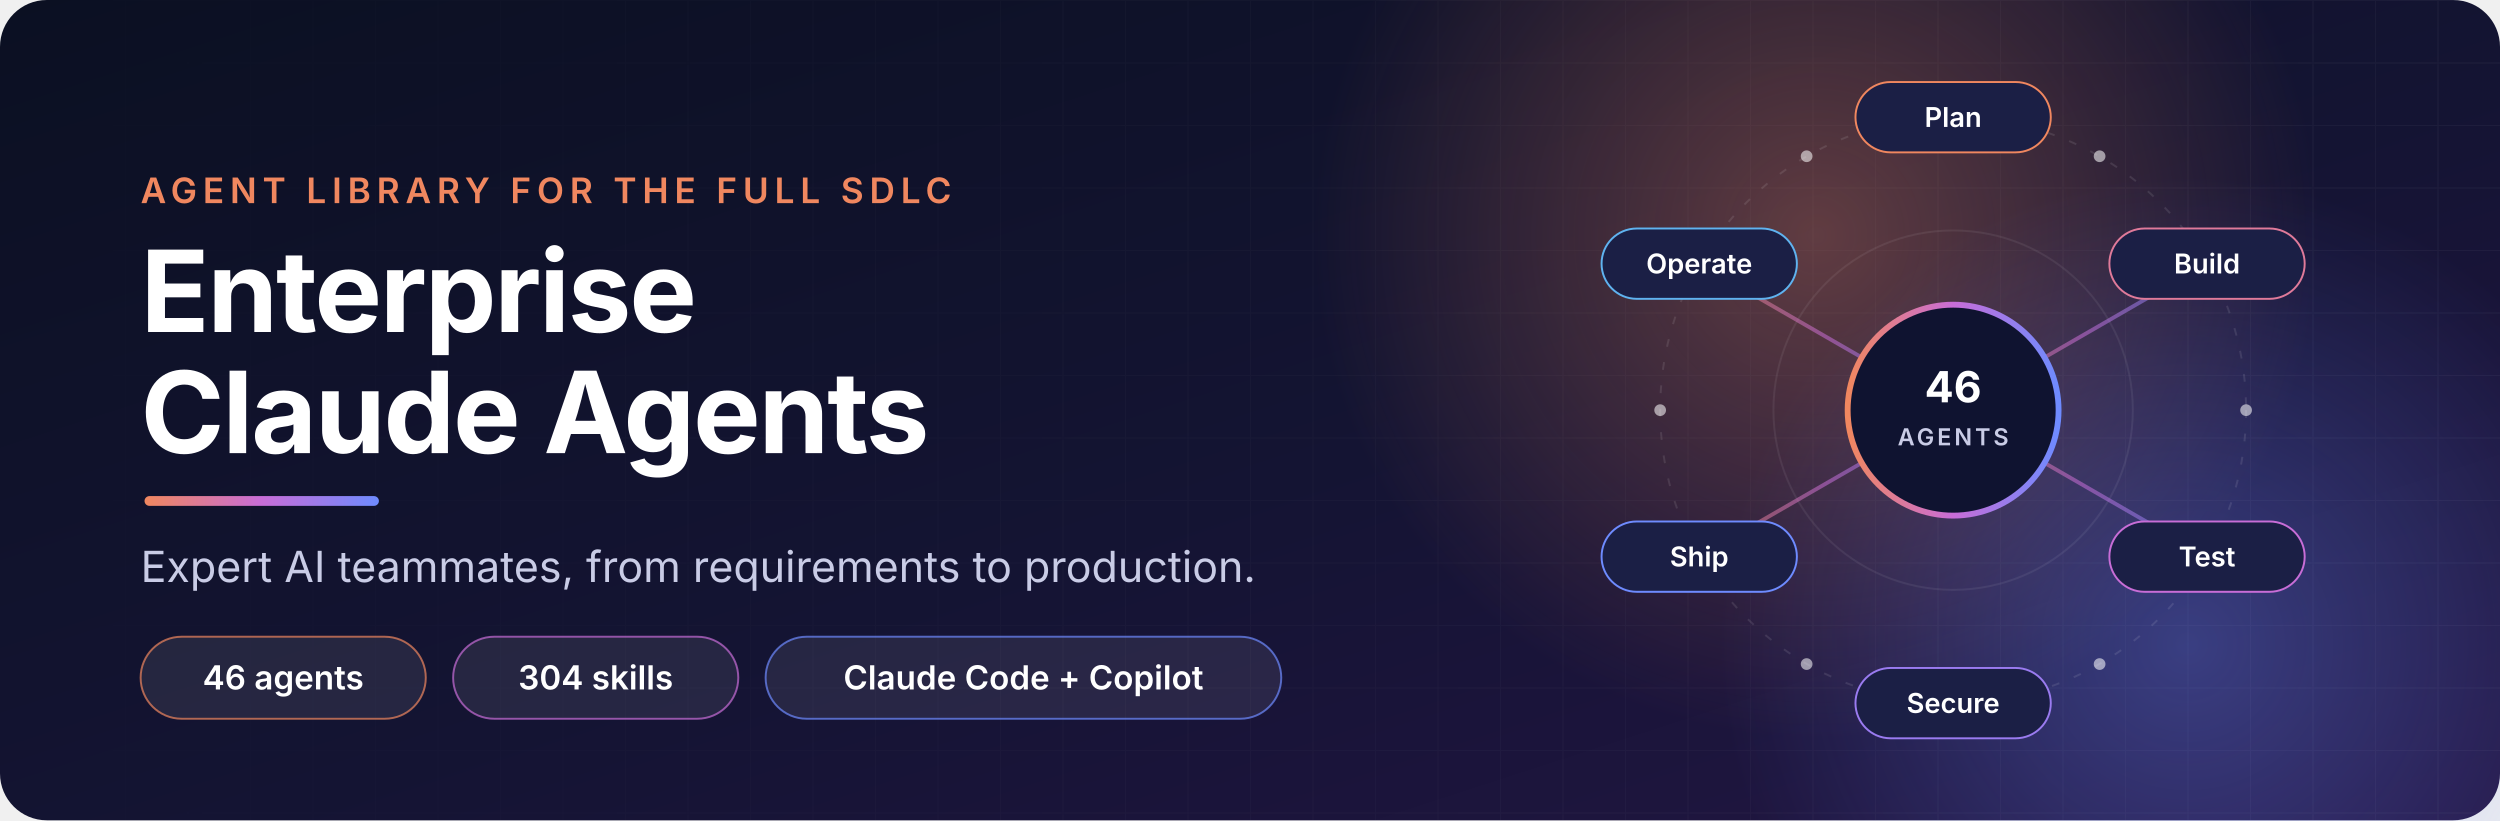
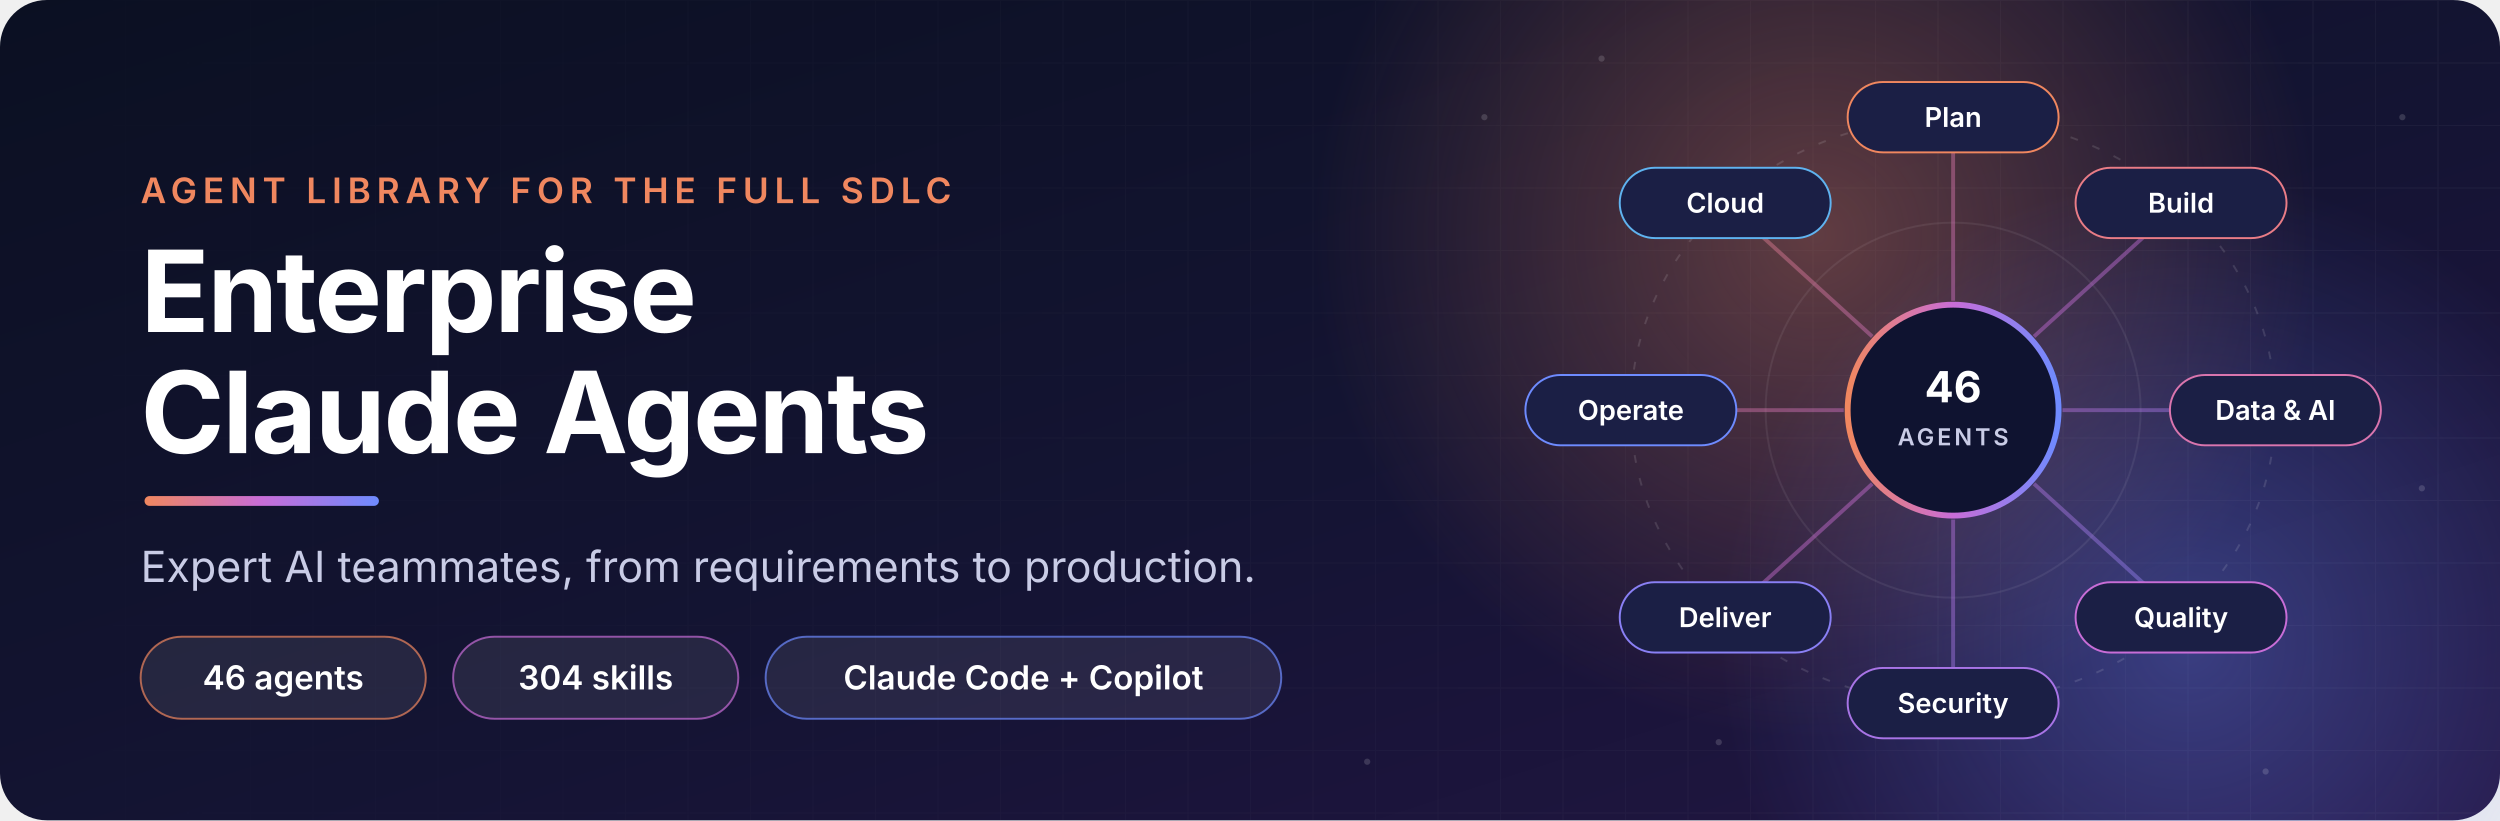
<svg xmlns="http://www.w3.org/2000/svg" width="1280" height="420" viewBox="0 0 1280 420" role="img" aria-labelledby="title desc">
+   <style>
+     .pulse{opacity:0}
+     .glow{animation:breathe 8s ease-in-out infinite}
+     .glow.b{animation-delay:-4s}
+     .orbit{animation:flow 30s linear infinite}
+     .ripple{transform-box:fill-box;transform-origin:center;opacity:0;animation:ripple 4s ease-out infinite}
+     .ripple.r2{animation-delay:2s}
+     .star{fill:#FFFFFF;opacity:.15;animation:twinkle 5s ease-in-out infinite}
+     .underline{transform-box:fill-box;transform-origin:left center;animation:grow 1.2s cubic-bezier(.2,.8,.2,1) both}
+     @keyframes breathe{0%,100%{opacity:.75}50%{opacity:1}}
+     @keyframes flow{to{stroke-dashoffset:-240}}
+     @keyframes ripple{0%{transform:scale(1);opacity:.55}100%{transform:scale(1.9);opacity:0}}
+     @keyframes twinkle{0%,100%{opacity:.15}50%{opacity:.8}}
+     @keyframes grow{from{transform:scaleX(0)}to{transform:scaleX(1)}}
+     @keyframes glow{0%{fill:#1B1F45;stroke-width:1}6%{fill:#2C3170;stroke-width:2.5}25%,100%{fill:#1B1F45;stroke-width:1}}
+     @keyframes t0{0%{transform:translate(0.0px,-56.0px);opacity:0}4%{opacity:1}26%{opacity:1}30%{transform:translate(0.0px,-122.0px);opacity:0}100%{transform:translate(0.0px,-122.0px);opacity:0}}
+     .p0{animation:t0 4.0s linear 0.00s infinite}
+     .n0{animation:glow 4.0s ease-out 1.15s infinite}
+     @keyframes t1{0%{transform:translate(41.4px,-37.7px);opacity:0}4%{opacity:1}26%{opacity:1}30%{transform:translate(96.0px,-87.3px);opacity:0}100%{transform:translate(96.0px,-87.3px);opacity:0}}
+     .p1{animation:t1 4.0s linear 0.50s infinite}
+     .n1{animation:glow 4.0s ease-out 1.65s infinite}
+     @keyframes t2{0%{transform:translate(56.0px,-0.0px);opacity:0}4%{opacity:1}26%{opacity:1}30%{transform:translate(137.0px,0.0px);opacity:0}100%{transform:translate(137.0px,0.0px);opacity:0}}
+     .p2{animation:t2 4.0s linear 1.00s infinite}
+     .n2{animation:glow 4.0s ease-out 2.15s infinite}
+     @keyframes t3{0%{transform:translate(41.4px,37.7px);opacity:0}4%{opacity:1}26%{opacity:1}30%{transform:translate(96.0px,87.3px);opacity:0}100%{transform:translate(96.0px,87.3px);opacity:0}}
+     .p3{animation:t3 4.0s linear 1.50s infinite}
+     .n3{animation:glow 4.0s ease-out 2.65s infinite}
+     @keyframes t4{0%{transform:translate(0.0px,56.0px);opacity:0}4%{opacity:1}26%{opacity:1}30%{transform:translate(0.0px,122.0px);opacity:0}100%{transform:translate(0.0px,122.0px);opacity:0}}
+     .p4{animation:t4 4.0s linear 2.00s infinite}
+     .n4{animation:glow 4.0s ease-out 3.15s infinite}
+     @keyframes t5{0%{transform:translate(-41.4px,37.7px);opacity:0}4%{opacity:1}26%{opacity:1}30%{transform:translate(-96.0px,87.3px);opacity:0}100%{transform:translate(-96.0px,87.3px);opacity:0}}
+     .p5{animation:t5 4.0s linear 2.50s infinite}
+     .n5{animation:glow 4.0s ease-out 3.65s infinite}
+     @keyframes t6{0%{transform:translate(-56.0px,0.0px);opacity:0}4%{opacity:1}26%{opacity:1}30%{transform:translate(-137.0px,0.0px);opacity:0}100%{transform:translate(-137.0px,0.0px);opacity:0}}
+     .p6{animation:t6 4.0s linear 3.00s infinite}
+     .n6{animation:glow 4.0s ease-out 4.15s infinite}
+     @keyframes t7{0%{transform:translate(-41.4px,-37.7px);opacity:0}4%{opacity:1}26%{opacity:1}30%{transform:translate(-96.0px,-87.3px);opacity:0}100%{transform:translate(-96.0px,-87.3px);opacity:0}}
+     .p7{animation:t7 4.0s linear 3.50s infinite}
+     .n7{animation:glow 4.0s ease-out 4.65s infinite}
+     @media (prefers-reduced-motion: reduce){*{animation:none!important}.pulse,.ripple{opacity:0}}
+   </style>
  <defs>
    <linearGradient id="bg" x1="0" y1="0" x2="1" y2="1">
      <stop offset="0" stop-color="#0B1022" />
      <stop offset="0.55" stop-color="#141433" />
      <stop offset="1" stop-color="#231544" />
    </linearGradient>
    <linearGradient id="accent" x1="0" y1="0" x2="1" y2="0">
+       <stop offset="0" stop-color="#F0875F" />
+       <stop offset="0.5" stop-color="#C86DD7" />
+       <stop offset="1" stop-color="#6E8BFF" />
+     </linearGradient>
+     <linearGradient id="spoke" gradientUnits="userSpaceOnUse" x1="-165" y1="-150" x2="165" y2="150">
      <stop offset="0" stop-color="#F0875F" />
      <stop offset="0.5" stop-color="#C86DD7" />
      <stop offset="1" stop-color="#6E8BFF" />
    </linearGradient>
    <radialGradient id="glowA" cx="0.5" cy="0.5" r="0.5">
      <stop offset="0" stop-color="#F0875F" stop-opacity="0.35" />
      <stop offset="1" stop-color="#F0875F" stop-opacity="0" />
    </radialGradient>
    <radialGradient id="glowB" cx="0.5" cy="0.5" r="0.5">
      <stop offset="0" stop-color="#6E8BFF" stop-opacity="0.35" />
      <stop offset="1" stop-color="#6E8BFF" stop-opacity="0" />
    </radialGradient>
    <pattern id="grid" width="32" height="32" patternUnits="userSpaceOnUse">
      <path d="M32 0H0V32" fill="none" stroke="#FFFFFF" stroke-opacity="0.04" stroke-width="1" />
    </pattern>
    <linearGradient id="fadeRight" x1="0" y1="0" x2="1" y2="0">
      <stop offset="0" stop-color="#fff" stop-opacity="0" />
      <stop offset="1" stop-color="#fff" stop-opacity="1" />
    </linearGradient>
    <mask id="gridMask">
      <rect width="1280" height="420" fill="url(#fadeRight)" />
    </mask>
  </defs>
  <rect width="1280" height="420" rx="24" fill="url(#bg)" />
  <rect width="1280" height="420" rx="24" fill="url(#grid)" mask="url(#gridMask)" />
-   <circle cx="930" cy="120" r="260" fill="url(#glowA)" />
-   <circle cx="1120" cy="330" r="240" fill="url(#glowB)" />
+   <circle class="glow" cx="930" cy="120" r="260" fill="url(#glowA)" />
+   <circle class="glow b" cx="1120" cy="330" r="240" fill="url(#glowB)" />
+   <g>
+     <circle class="star" cx="760" cy="60" r="1.6" style="animation-delay:0s" />
+     <circle class="star" cx="880" cy="380" r="1.6" style="animation-delay:1.3s" />
+     <circle class="star" cx="1230" cy="60" r="1.6" style="animation-delay:2.1s" />
+     <circle class="star" cx="1240" cy="250" r="1.6" style="animation-delay:0.7s" />
+     <circle class="star" cx="700" cy="390" r="1.6" style="animation-delay:2.8s" />
+     <circle class="star" cx="1160" cy="395" r="1.6" style="animation-delay:1.9s" />
+     <circle class="star" cx="820" cy="30" r="1.6" style="animation-delay:3.4s" />
+   </g>
  <g font-family="'Segoe UI', 'Inter', 'Helvetica Neue', Helvetica, Arial, sans-serif">
    <text x="72" y="104" fill="#F0875F" font-size="18" font-weight="600" letter-spacing="3">AGENT LIBRARY FOR THE FULL SDLC</text>
    <text x="72" y="170" fill="#FFFFFF" font-size="58" font-weight="700" letter-spacing="-1">Enterprise</text>
    <text x="72" y="232" fill="#FFFFFF" font-size="58" font-weight="700" letter-spacing="-1">Claude Agents</text>
-     <rect x="74" y="254" width="120" height="5" rx="2.5" fill="url(#accent)" />
+     <rect class="underline" x="74" y="254" width="120" height="5" rx="2.5" fill="url(#accent)" />
    <text x="72" y="298" fill="#C9CCE6" font-size="22">Expert AI teammates, from requirements to production.</text>
    <g font-size="17" font-weight="600">
      <rect x="72" y="326" width="146" height="42" rx="21" fill="#FFFFFF" fill-opacity="0.08" stroke="#F0875F" stroke-opacity="0.7" />
      <text x="145" y="353" fill="#FFFFFF" text-anchor="middle">46 agents</text>
      <rect x="232" y="326" width="146" height="42" rx="21" fill="#FFFFFF" fill-opacity="0.08" stroke="#C86DD7" stroke-opacity="0.7" />
      <text x="305" y="353" fill="#FFFFFF" text-anchor="middle">304 skills</text>
      <rect x="392" y="326" width="264" height="42" rx="21" fill="#FFFFFF" fill-opacity="0.08" stroke="#6E8BFF" stroke-opacity="0.7" />
      <text x="524" y="353" fill="#FFFFFF" text-anchor="middle">Claude Code + Copilot</text>
    </g>
  </g>
  <g transform="translate(1000 210)" font-family="'Segoe UI', 'Inter', 'Helvetica Neue', Helvetica, Arial, sans-serif">
-     <circle r="150" fill="none" stroke="#FFFFFF" stroke-opacity="0.10" stroke-dasharray="4 8" />
-     <circle r="92" fill="none" stroke="#FFFFFF" stroke-opacity="0.07" />
-     <g stroke="url(#accent)" stroke-width="2" stroke-opacity="0.55">
-       <line x1="0" y1="0" x2="0" y2="-150" />
-       <line x1="0" y1="0" x2="130" y2="-75" />
-       <line x1="0" y1="0" x2="130" y2="75" />
-       <line x1="0" y1="0" x2="0" y2="150" />
-       <line x1="0" y1="0" x2="-130" y2="75" />
-       <line x1="0" y1="0" x2="-130" y2="-75" />
+     <ellipse class="orbit" rx="165" ry="150" fill="none" stroke="#FFFFFF" stroke-opacity="0.12" stroke-dasharray="4 8" />
+     <circle r="96" fill="none" stroke="#FFFFFF" stroke-opacity="0.07" />
+     <g stroke="url(#spoke)" stroke-width="2" stroke-opacity="0.45">
+       <line x1="0.0" y1="-56.0" x2="0.0" y2="-150.0" />
+       <line x1="41.4" y1="-37.7" x2="116.7" y2="-106.1" />
+       <line x1="56.0" y1="-0.0" x2="165.0" y2="-0.0" />
+       <line x1="41.4" y1="37.7" x2="116.7" y2="106.1" />
+       <line x1="0.0" y1="56.0" x2="0.0" y2="150.0" />
+       <line x1="-41.4" y1="37.7" x2="-116.7" y2="106.1" />
+       <line x1="-56.0" y1="0.0" x2="-165.0" y2="0.0" />
+       <line x1="-41.4" y1="-37.7" x2="-116.7" y2="-106.1" />
    </g>
+     <g>
+       <circle class="pulse p0" r="3.5" fill="#F0875F" />
+       <circle class="pulse p1" r="3.5" fill="#E97C86" />
+       <circle class="pulse p2" r="3.5" fill="#DA75AE" />
+       <circle class="pulse p3" r="3.5" fill="#C86DD7" />
+       <circle class="pulse p4" r="3.5" fill="#A874E6" />
+       <circle class="pulse p5" r="3.5" fill="#8A80F5" />
+       <circle class="pulse p6" r="3.5" fill="#6E8BFF" />
+       <circle class="pulse p7" r="3.5" fill="#5FB3F0" />
+     </g>
+     <circle class="ripple" r="54" fill="none" stroke="#C86DD7" stroke-width="2" />
+     <circle class="ripple r2" r="54" fill="none" stroke="#F0875F" stroke-width="2" />
    <circle r="54" fill="#0F1330" stroke="url(#accent)" stroke-width="3" />
    <text y="-4" fill="#FFFFFF" font-size="22" font-weight="700" text-anchor="middle">46</text>
    <text y="18" fill="#C9CCE6" font-size="12" font-weight="600" text-anchor="middle" letter-spacing="1.5">AGENTS</text>
    <g font-size="14" font-weight="600" text-anchor="middle">
-       <g transform="translate(0 -150)">
-         <rect x="-50" y="-18" width="100" height="36" rx="18" fill="#1B1F45" stroke="#F0875F" />
+       <g transform="translate(0.0 -150.0)">
+         <rect class="pill n0" x="-54" y="-18" width="108" height="36" rx="18" fill="#1B1F45" stroke="#F0875F" />
        <text y="5" fill="#FFFFFF">Plan</text>
      </g>
-       <g transform="translate(130 -75)">
-         <rect x="-50" y="-18" width="100" height="36" rx="18" fill="#1B1F45" stroke="#E07A9A" />
+       <g transform="translate(116.7 -106.1)">
+         <rect class="pill n1" x="-54" y="-18" width="108" height="36" rx="18" fill="#1B1F45" stroke="#E97C86" />
        <text y="5" fill="#FFFFFF">Build</text>
      </g>
-       <g transform="translate(130 75)">
-         <rect x="-50" y="-18" width="100" height="36" rx="18" fill="#1B1F45" stroke="#C86DD7" />
-         <text y="5" fill="#FFFFFF">Test</text>
+       <g transform="translate(165.0 -0.0)">
+         <rect class="pill n2" x="-54" y="-18" width="108" height="36" rx="18" fill="#1B1F45" stroke="#DA75AE" />
+         <text y="5" fill="#FFFFFF">Data &amp; AI</text>
      </g>
-       <g transform="translate(0 150)">
-         <rect x="-50" y="-18" width="100" height="36" rx="18" fill="#1B1F45" stroke="#9A7BF0" />
-         <text y="5" fill="#FFFFFF">Secure</text>
+       <g transform="translate(116.7 106.1)">
+         <rect class="pill n3" x="-54" y="-18" width="108" height="36" rx="18" fill="#1B1F45" stroke="#C86DD7" />
+         <text y="5" fill="#FFFFFF">Quality</text>
      </g>
-       <g transform="translate(-130 75)">
-         <rect x="-50" y="-18" width="100" height="36" rx="18" fill="#1B1F45" stroke="#6E8BFF" />
-         <text y="5" fill="#FFFFFF">Ship</text>
+       <g transform="translate(0.0 150.0)">
+         <rect class="pill n4" x="-54" y="-18" width="108" height="36" rx="18" fill="#1B1F45" stroke="#A874E6" />
+         <text y="5" fill="#FFFFFF">Security</text>
      </g>
-       <g transform="translate(-130 -75)">
-         <rect x="-50" y="-18" width="100" height="36" rx="18" fill="#1B1F45" stroke="#5FB3F0" />
+       <g transform="translate(-116.7 106.1)">
+         <rect class="pill n5" x="-54" y="-18" width="108" height="36" rx="18" fill="#1B1F45" stroke="#8A80F5" />
+         <text y="5" fill="#FFFFFF">Deliver</text>
+       </g>
+       <g transform="translate(-165.0 0.0)">
+         <rect class="pill n6" x="-54" y="-18" width="108" height="36" rx="18" fill="#1B1F45" stroke="#6E8BFF" />
        <text y="5" fill="#FFFFFF">Operate</text>
      </g>
-     </g>
-     <g fill="#FFFFFF" fill-opacity="0.55">
-       <circle cx="75" cy="-130" r="3" />
-       <circle cx="150" cy="0" r="3" />
-       <circle cx="75" cy="130" r="3" />
-       <circle cx="-75" cy="130" r="3" />
-       <circle cx="-150" cy="0" r="3" />
-       <circle cx="-75" cy="-130" r="3" />
+       <g transform="translate(-116.7 -106.1)">
+         <rect class="pill n7" x="-54" y="-18" width="108" height="36" rx="18" fill="#1B1F45" stroke="#5FB3F0" />
+         <text y="5" fill="#FFFFFF">Cloud</text>
+       </g>
    </g>
  </g>
</svg>
